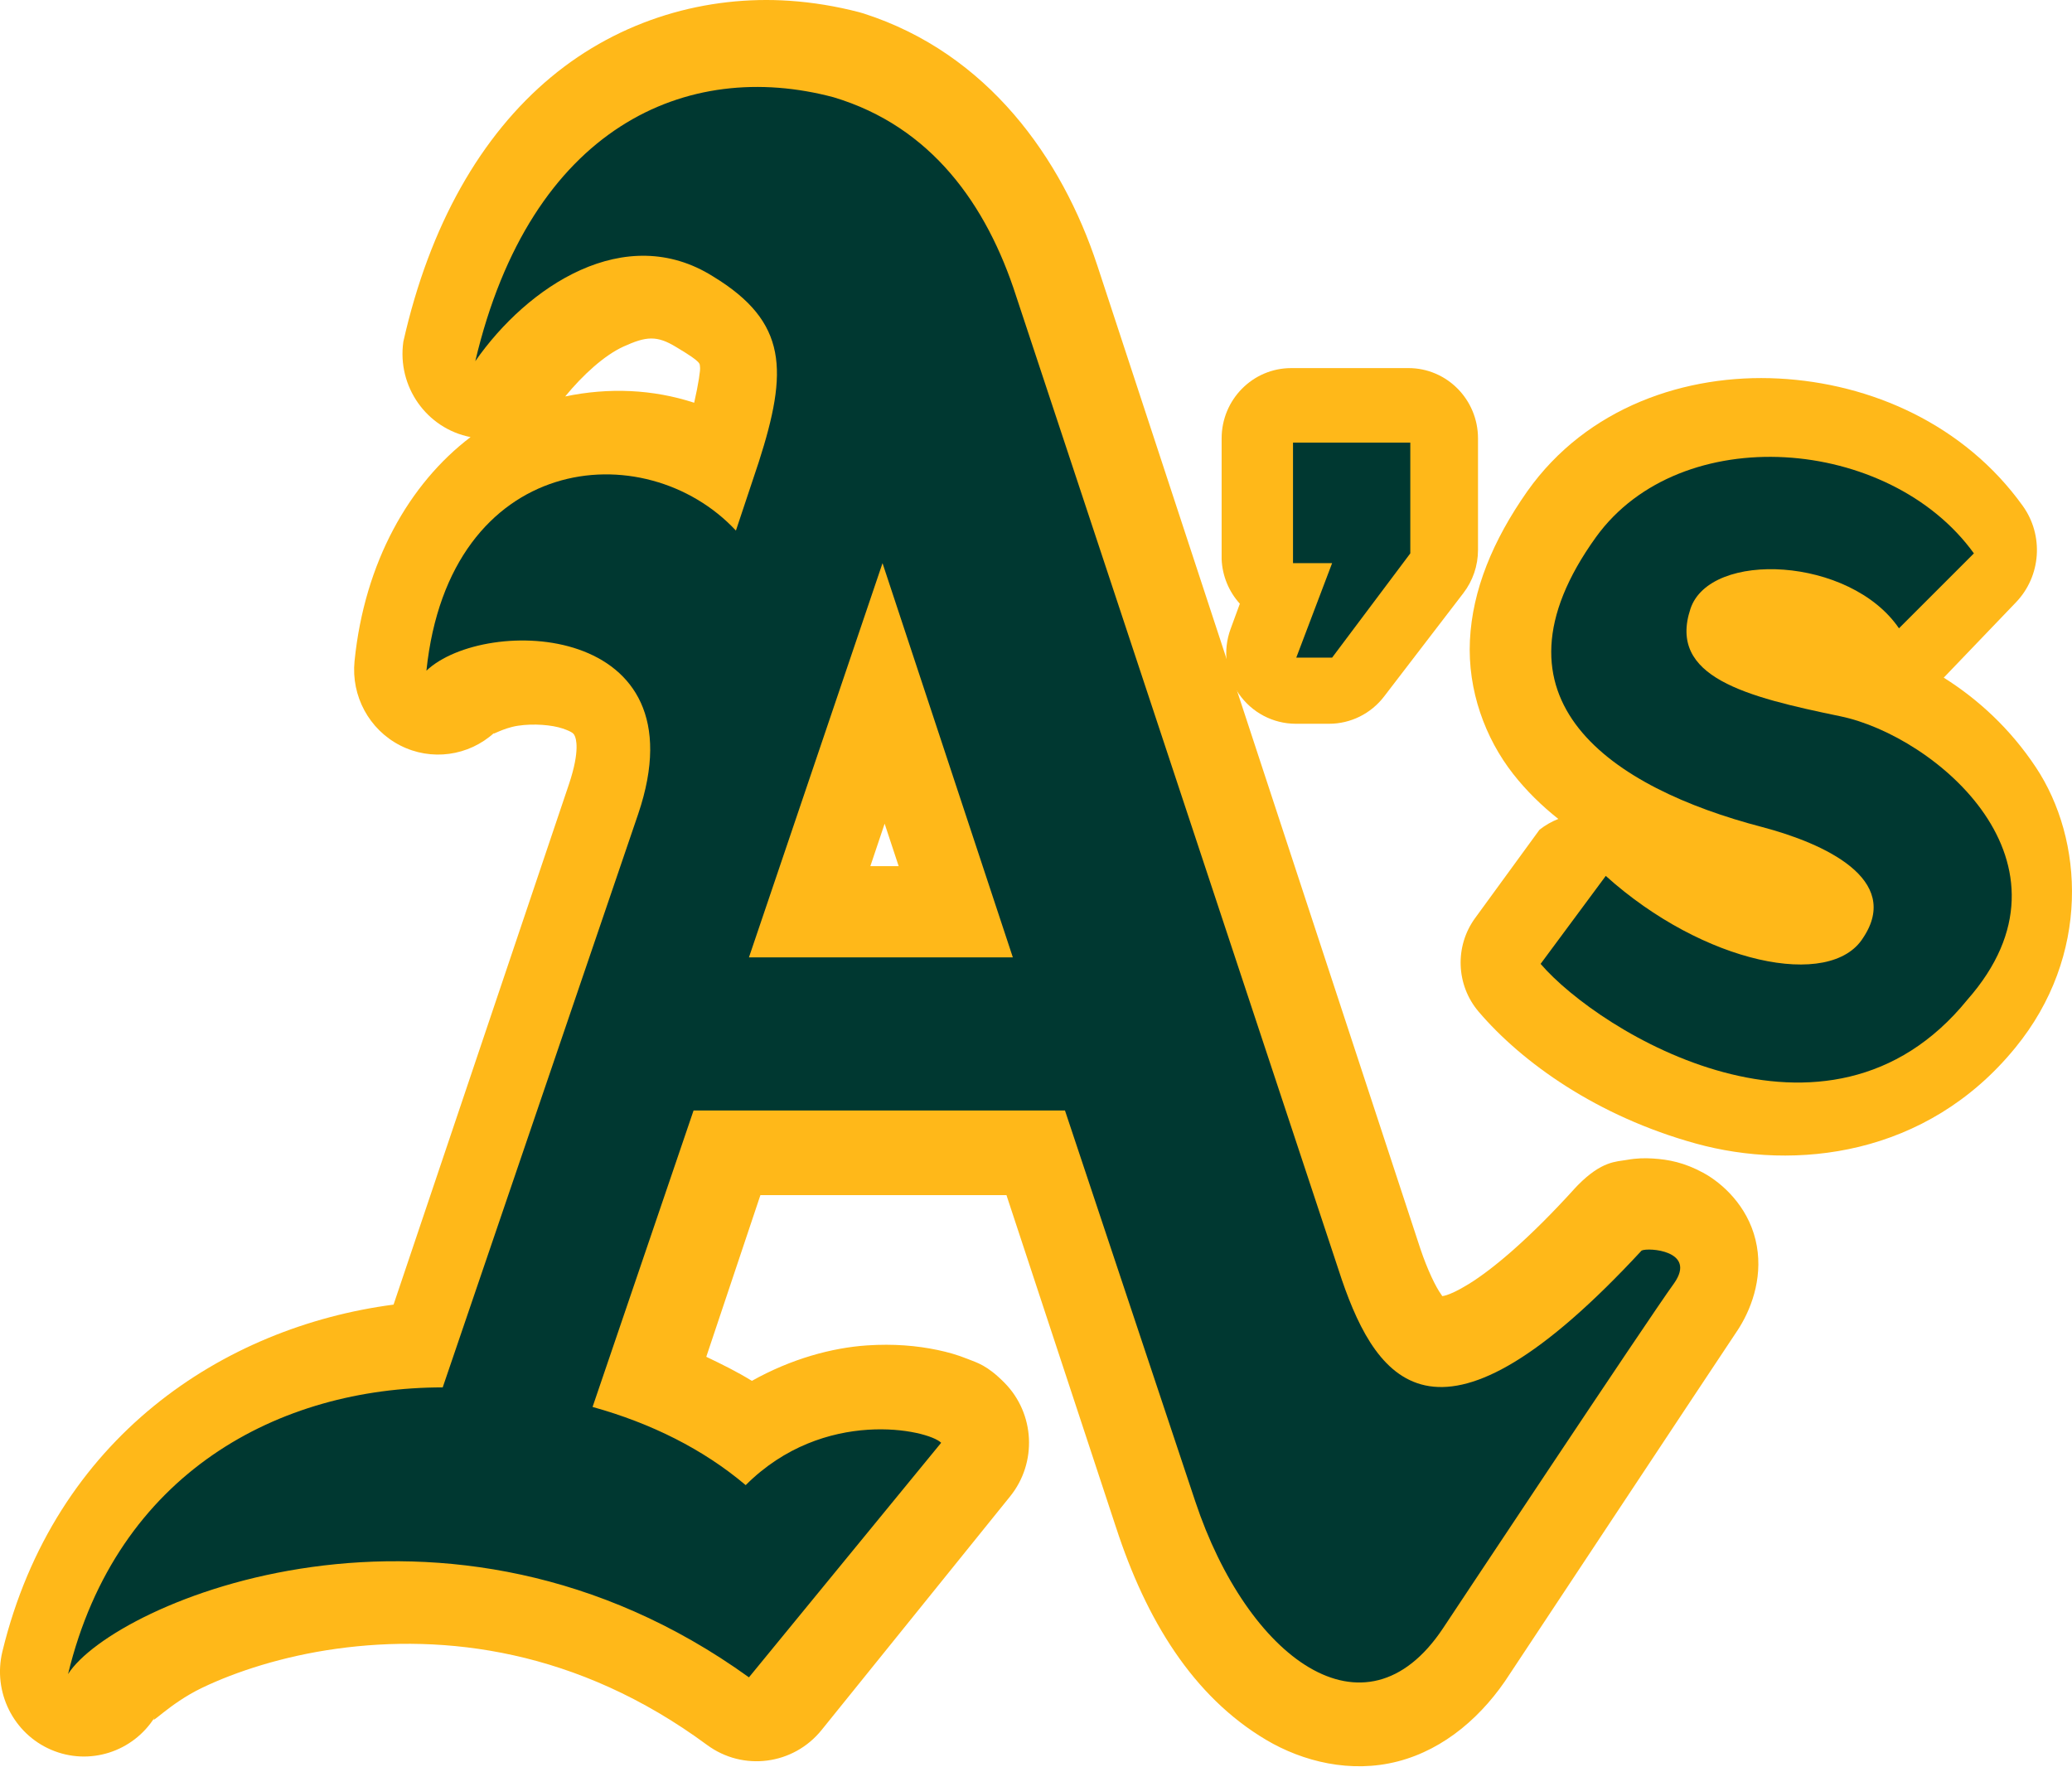
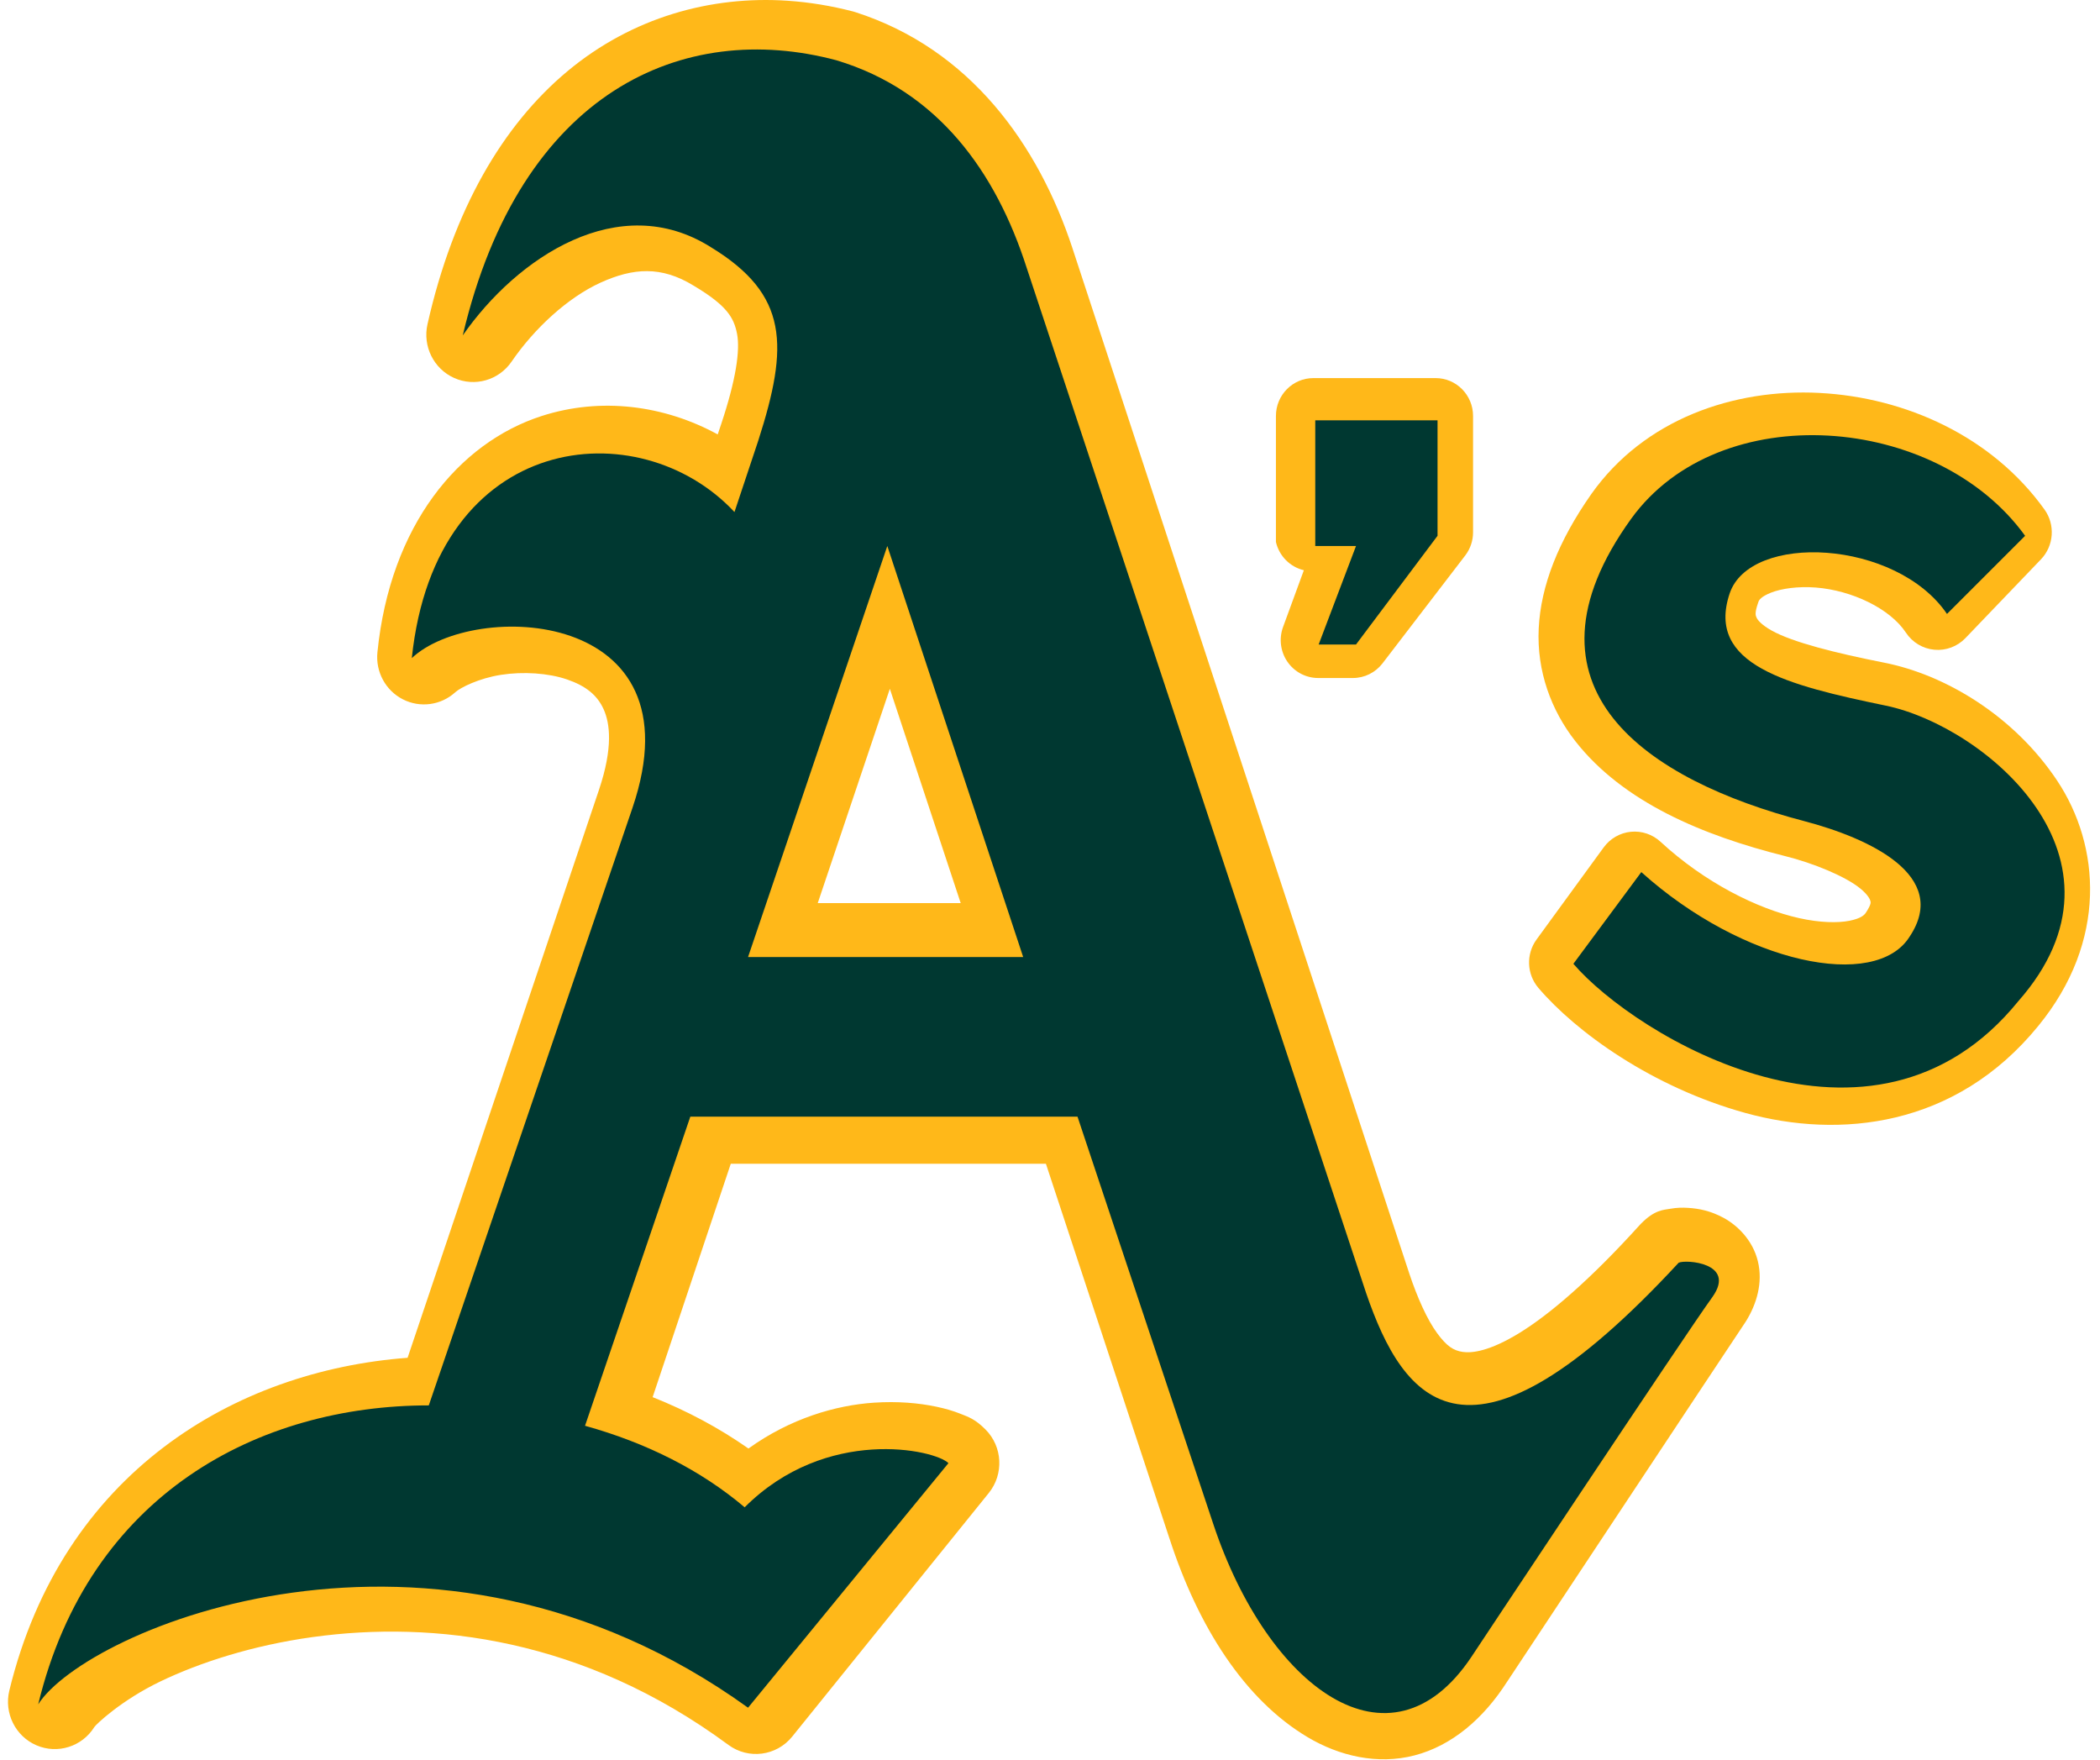
- <svg xmlns="http://www.w3.org/2000/svg" viewBox="0 0 63.6 54.216" version="1.1" id="svg8" width="63.6" height="54.216">
+ <svg xmlns="http://www.w3.org/2000/svg" viewBox="0 0 61.83 51.794" version="1.1" id="svg8" width="61.83" height="51.794">
  <defs id="defs8" />
-   <g id="A_x27_s_x5F_Primary-AthleticGold_00000026150455216311056090000008874802451775783098_" transform="matrix(0.3529221,0,0,0.3567997,2.540673,1.468739)">
+   <g id="A_x27_s_x5F_Primary-AthleticGold_00000026150455216311056090000008874802451775783098_" transform="matrix(0.3529221,0,0,0.3567997,1.577052,0.2567552)">
    <g id="g2">
      <g id="g11">
-         <path id="path1-0" style="fill:#ffb819" class="st0" d="m 61.467,-4.049 c -7.153,-0.478 -14.67,1.568 -20.75,6.576 C 34.637,7.535 30.166,15.244 27.881,25.279 a 7.302,7.302 0 0 0 5.846,8.207 c -5.318,3.994 -9.224,10.754 -10.09,19.275 a 7.302,7.302 0 0 0 12.16,6.154 c -0.353,0.319 0.686,-0.388 2.045,-0.596 1.358,-0.207 2.98,-0.074 3.904,0.24 0.924,0.315 0.965,0.466 1.051,0.652 0.085,0.186 0.484,1.196 -0.51,4.131 L 27.031,108.117 c -14.795,1.922 -29.498,11.428 -34.021,29.84 a 7.302,7.302 0 0 0 13.27,5.629 c -0.595,0.945 1.174,-1.115 4.096,-2.502 2.922,-1.387 7.024,-2.724 11.711,-3.363 9.374,-1.279 20.906,0.029 32.209,8.277 a 7.302,7.302 0 0 0 9.961,-1.283 L 80.656,124.615 a 7.302,7.302 0 0 0 -0.494,-9.777 c -1.526,-1.526 -2.371,-1.716 -3.236,-2.059 -0.865,-0.343 -1.691,-0.572 -2.584,-0.758 -1.786,-0.372 -3.821,-0.546 -6.121,-0.395 -3.041,0.2 -6.589,1.146 -10.027,3.051 -1.27,-0.777 -2.61,-1.429 -3.965,-2.07 l 4.707,-13.906 h 21.402 l 9.525,28.576 c 0.002,0.007 0.005,0.014 0.008,0.021 l 0.004,0.01 c 2.6,7.901 6.662,14.503 13.041,18.25 3.194,1.876 7.368,2.903 11.457,1.857 4.089,-1.046 7.442,-3.951 9.768,-7.564 0.131,-0.195 17.845,-26.663 19.805,-29.557 a 7.302,7.302 0 0 0 0.146,-0.227 c 1.154,-1.847 2.112,-4.605 1.391,-7.535 -0.722,-2.93 -2.899,-4.873 -4.547,-5.756 -1.648,-0.883 -3.001,-1.142 -4.377,-1.227 -0.688,-0.042 -1.372,-0.039 -2.283,0.121 -0.912,0.16 -2.154,0.081 -4.238,2.166 a 7.302,7.302 0 0 0 -0.225,0.234 c -4.008,4.381 -7.191,7.01 -9.275,8.279 -1.935,1.178 -2.429,1.02 -2.303,1.035 -0.039,-0.056 0.001,-0.018 -0.088,-0.139 -0.462,-0.624 -1.198,-2.117 -1.824,-3.971 L 88.23,18.699 a 7.302,7.302 0 0 0 -0.004,-0.008 C 85.165,9.505 78.717,0.469 67.906,-2.959 A 7.302,7.302 0 0 0 67.51,-3.072 C 65.534,-3.578 63.512,-3.912 61.467,-4.049 Z M 49.434,25.004 c 0.688,-0.004 1.341,0.231 2.186,0.742 a 7.302,7.302 0 0 0 0.066,0.039 c 2.265,1.338 1.94,1.388 2,1.695 0.041,0.207 -0.13,1.408 -0.51,3.051 -3.596,-1.161 -7.415,-1.325 -11.219,-0.541 1.54,-1.861 3.423,-3.551 5.074,-4.293 0.99,-0.445 1.714,-0.689 2.402,-0.693 z m 20.307,41.74 1.221,3.654 h -2.463 z" />
-         <path id="polygon1" style="fill:#ffb819" class="st0" d="m 105.1,27.551 a 6.049,6.049 0 0 0 -6.049,6.049 V 44 a 6.049,6.049 0 0 0 1.584,3.822 l -0.807,2.176 A 6.049,6.049 0 0 0 105.5,58.148 h 2.9 a 6.049,6.049 0 0 0 4.779,-2.344 l 6.9,-8.9 a 6.049,6.049 0 0 0 1.27,-3.705 v -9.6 a 6.049,6.049 0 0 0 -6.049,-6.049 z" />
-         <path id="path2-9" style="fill:#ffb819" class="st0" d="m 147.494,28.447 c -8.046,-0.414 -16.669,2.453 -21.85,9.691 a 6.463,6.463 0 0 0 -0.016,0.023 c -2.994,4.221 -4.768,8.485 -4.982,12.807 -0.214,4.321 1.343,8.439 3.746,11.479 1.176,1.487 2.509,2.764 3.941,3.889 a 6.463,6.463 0 0 0 -1.637,0.93 l -5.6,7.6 a 6.463,6.463 0 0 0 0.309,8.053 c 3.763,4.365 10.293,8.994 18.891,11.342 8.593,2.347 20.043,1.136 27.777,-8.234 l 0.004,-0.006 c 6.555,-7.91 5.971,-17.91 1.785,-24.137 -2.21,-3.287 -4.984,-5.822 -8.006,-7.703 l 6.283,-6.482 a 6.463,6.463 0 0 0 0.59,-8.293 C 163.652,32.405 155.539,28.861 147.494,28.447 Z" />
+         <path id="path1-0" style="fill:#ffb819" class="st0" d="M 61.24,-0.658 C 54.847,-1.086 48.275,0.705 42.879,5.15 37.482,9.596 33.354,16.556 31.195,26.033 a 3.903,3.903 0 0 0 7.014,3.088 c 1.904,-2.75 4.701,-5.297 7.43,-6.523 2.728,-1.226 5.068,-1.377 7.74,0.24 a 3.903,3.903 0 0 0 0.035,0.021 c 2.747,1.623 3.342,2.615 3.607,3.967 0.265,1.351 -0.09,3.789 -1.318,7.426 L 55.408,35.125 C 50.955,32.717 45.666,32.025 40.713,33.607 33.808,35.813 28.083,42.623 27.018,53.105 a 3.903,3.903 0 0 0 6.5,3.289 c 0.416,-0.376 1.971,-1.153 3.812,-1.434 1.842,-0.281 3.941,-0.152 5.512,0.383 1.57,0.535 2.512,1.29 3.045,2.453 0.533,1.163 0.803,3.154 -0.383,6.648 L 29.535,111.312 c -14.401,1.07 -28.805,9.469 -33.225,27.455 a 3.903,3.903 0 0 0 7.092,3.01 c 0.136,-0.216 2.256,-2.217 5.514,-3.764 3.258,-1.547 7.669,-2.972 12.711,-3.66 10.084,-1.376 22.602,0.091 34.672,8.898 a 3.903,3.903 0 0 0 5.324,-0.686 l 16.4,-20.1 a 3.903,3.903 0 0 0 -0.264,-5.227 c -0.88,-0.88 -1.454,-1.05 -2.086,-1.301 -0.632,-0.25 -1.291,-0.437 -2.025,-0.59 -1.468,-0.306 -3.225,-0.462 -5.205,-0.332 -3.184,0.21 -6.969,1.294 -10.471,3.783 -2.45,-1.696 -5.112,-3.106 -7.994,-4.24 l 6.52,-19.258 h 26.289 l 10.311,30.932 -0.004,-0.018 c 2.413,7.35 6.296,13.328 11.543,16.41 2.624,1.541 5.802,2.287 8.895,1.496 3.093,-0.791 5.751,-3.005 7.75,-6.111 l -0.037,0.059 c 0,0 17.858,-26.686 19.887,-29.682 a 3.903,3.903 0 0 0 0.078,-0.121 c 0.85,-1.359 1.414,-3.128 0.973,-4.922 -0.442,-1.794 -1.77,-2.995 -2.852,-3.574 -1.082,-0.58 -2.041,-0.771 -2.979,-0.828 -0.469,-0.029 -0.925,-0.023 -1.486,0.076 -0.561,0.099 -1.282,0.077 -2.426,1.221 a 3.903,3.903 0 0 0 -0.119,0.125 c -4.144,4.529 -7.509,7.365 -10.016,8.891 -2.506,1.526 -3.985,1.687 -4.752,1.572 -0.767,-0.115 -1.323,-0.46 -2.137,-1.559 -0.813,-1.099 -1.632,-2.886 -2.316,-4.916 L 85.004,19.77 a 3.903,3.903 0 0 0 0,-0.004 C 82.157,11.225 76.474,3.322 66.879,0.279 A 3.903,3.903 0 0 0 66.668,0.219 C 64.884,-0.238 63.067,-0.536 61.24,-0.658 Z M 69.768,56.113 75.68,73.797 H 63.752 Z" />
+         <path id="polygon1" style="fill:#ffb819" class="st0" d="m 105.1,30.477 a 3.124,3.124 0 0 0 -3.123,3.123 V 44 a 3.124,3.124 0 0 0 2.33,2.33 l -1.736,4.686 A 3.124,3.124 0 0 0 105.5,55.223 h 2.9 a 3.124,3.124 0 0 0 2.469,-1.209 l 6.9,-8.9 a 3.124,3.124 0 0 0 0.654,-1.914 v -9.6 a 3.124,3.124 0 0 0 -3.123,-3.123 z" />
+         <path id="path2-9" style="fill:#ffb819" class="st0" d="m 147.326,31.701 c -7.172,-0.369 -14.622,2.174 -19.031,8.334 a 3.205,3.205 0 0 0 -0.008,0.012 c -2.745,3.87 -4.212,7.557 -4.387,11.084 -0.175,3.527 1.047,6.764 3.049,9.295 4.003,5.063 10.667,7.795 17.479,9.484 a 3.205,3.205 0 0 0 0.008,0.002 c 2.381,0.584 5.082,1.688 6.311,2.693 0.614,0.502 0.788,0.872 0.816,0.99 0.029,0.119 0.124,0.229 -0.352,0.965 a 3.205,3.205 0 0 0 -0.014,0.02 c -0.128,0.201 -0.418,0.485 -1.379,0.674 -0.961,0.188 -2.461,0.164 -4.201,-0.221 -3.48,-0.77 -7.871,-2.93 -11.555,-6.299 a 3.205,3.205 0 0 0 -4.742,0.465 l -5.6,7.6 a 3.205,3.205 0 0 0 0.152,3.992 c 3.126,3.627 9.466,8.189 17.283,10.324 7.815,2.134 17.5,1.207 24.41,-7.17 5.824,-7.023 5.18,-14.908 1.592,-20.246 -3.588,-5.338 -9.315,-8.743 -14.445,-9.744 -4.054,-0.791 -7.639,-1.686 -9.375,-2.646 -0.868,-0.48 -1.173,-0.876 -1.256,-1.055 -0.083,-0.179 -0.189,-0.365 0.137,-1.279 a 3.205,3.205 0 0 0 0.014,-0.043 c 0.047,-0.138 0.214,-0.428 1.064,-0.758 0.85,-0.33 2.23,-0.53 3.721,-0.416 2.981,0.228 6.182,1.718 7.516,3.719 a 3.205,3.205 0 0 0 4.967,0.453 l 6.301,-6.5 a 3.205,3.205 0 0 0 0.293,-4.111 c -4.383,-6.042 -11.596,-9.248 -18.768,-9.617 z" />
      </g>
    </g>
  </g>
-   <path fill="#003831" d="m 50.389,38.386 c -6.2,6.7 -8.1,4.1 -9.2,0.9 l -10,-30.2 c -0.9,-2.8 -2.6,-5.2 -5.6,-6.1 -4.5,-1.2 -9.3,0.9 -11,8.1 1.6,-2.3 4.6,-4.3 7.3,-2.6 2.3,1.4 2.3,2.9 1.4,5.7 l -0.7,2.1 c -2.8,-3 -8.8,-2.4 -9.5,4.3 1.8,-1.7 8.5,-1.5 6.5,4.4 l -6,17.6 c -5,0 -10,2.6 -11.5,8.8 1.4,-2.2 11.6,-6.6 20.9,0.1 l 5.9,-7.2 c -0.4,-0.4 -3.6,-1.1 -6,1.3 -1.3,-1.1 -2.9,-1.9 -4.7,-2.4 l 3.1,-9.1 h 11.4 l 4,12 c 1.6,4.8 5.2,7.5 7.6,3.9 0,0 6.3,-9.5 7.1,-10.6 0.7,-1 -0.8,-1.1 -1,-1 z m -23.3,-21.1 4,12.1 h -8.1 z" id="path4" />
-   <path fill="#003831" d="m 39.789,20.186 h 1.1 l 2.4,-3.2 v -3.4 h -3.6 v 3.7 h 1.2 z" id="path6" />
-   <path fill="#003831" d="m 56.489,21.986 c -2.9,-0.6 -5.3,-1.2 -4.6,-3.3 0.6,-1.8 4.9,-1.6 6.4,0.6 l 2.3,-2.3 c -2.6,-3.6 -9,-4.1 -11.6,-0.5 -3.6,5 0.5,7.7 5.1,8.9 1.9,0.5 4.3,1.6 3.1,3.4 -1,1.6 -4.9,0.8 -7.9,-1.9 l -2,2.7 c 1.8,2.1 8.8,6.4 13.1,1.1 3.7,-4.2 -1,-8.1 -3.9,-8.7 z" id="path8" />
-   <path fill="none" d="m 29.589,28.286 -2.5,-7.7 -2.6,7.7 z" id="path1" />
-   <path fill="none" d="m 31.089,29.386 -4,-12.1 -4.1,12.1 z m -1.5,-1.1 h -5.2 l 2.6,-7.7 z" id="path2" />
-   <path fill="none" d="m 50.689,37.286 c -0.4,0 -0.8,0.1 -1,0.4 -3.1,3.4 -4.7,3.9 -5.4,3.9 -0.6,0 -1.3,-0.3 -2.1,-2.6 l -10,-30.2 c -1.2,-3.5 -3.3,-5.8 -6.3,-6.8 -0.9,-0.2 -1.7,-0.3 -2.6,-0.3 -4.7,0 -8.4,3.5 -9.7,9.3 -0.1,0.5 0.1,1 0.6,1.2 0.5,0.2 1,0.1 1.3,-0.4 0.9,-1.3 2.6,-2.8 4.3,-2.8 0.5,0 1.1,0.1 1.6,0.4 1.7,1 1.8,1.8 0.9,4.5 l -0.2,0.7 c -1,-0.6 -2.2,-1 -3.5,-1 -2.7,0 -6,1.8 -6.6,6.9 0,0.4 0.2,0.9 0.6,1.1 0.4,0.2 0.9,0.1 1.2,-0.2 0.3,-0.3 1.2,-0.6 2.3,-0.6 1.1,0 2.1,0.4 2.5,1 0.6,0.8 0.3,2 0,2.9 l -5.8,16.9 c -6,0.3 -10.4,3.9 -11.8,9.6 -0.1,0.5 0.1,1 0.6,1.2 0.5,0.2 1,0 1.3,-0.4 0.6,-1 4.4,-3 9.1,-3 3.7,0 7.2,1.1 10.3,3.4 0.5,0.3 1.1,0.2 1.4,-0.2 l 5.9,-7.2 c 0.3,-0.4 0.3,-1 -0.1,-1.4 -0.5,-0.5 -1.7,-0.7 -2.6,-0.7 -0.9,0 -2.6,0.2 -4.2,1.4 -1,-0.7 -2.1,-1.3 -3.3,-1.7 l 2.5,-7.4 h 9.9 l 3.8,11.3 c 1.3,3.8 3.6,6.3 6,6.3 0.9,0 2.3,-0.4 3.4,-2.1 0,0 6.3,-9.5 7.1,-10.6 0.6,-0.9 0.4,-1.5 0.2,-1.9 -0.2,-0.6 -1,-0.9 -1.6,-0.9 z m 0.7,2.2 c -0.8,1.1 -7.1,10.6 -7.1,10.6 -2.3,3.6 -6,0.9 -7.6,-3.9 l -4,-12 h -11.4 l -3.1,9.1 c 1.8,0.5 3.4,1.4 4.7,2.4 2.4,-2.3 5.6,-1.7 6,-1.3 l -5.8,7.2 c -9.3,-6.7 -19.5,-2.4 -20.9,-0.1 1.5,-6.3 6.6,-8.8 11.5,-8.8 l 6,-17.6 c 2,-5.9 -4.7,-6 -6.5,-4.4 0.7,-6.7 6.7,-7.3 9.5,-4.3 l 0.7,-2.1 c 0.9,-2.8 0.9,-4.3 -1.4,-5.7 -2.7,-1.6 -5.7,0.3 -7.3,2.6 1.7,-7.2 6.5,-9.3 11,-8.1 2.9,0.9 4.6,3.3 5.6,6.1 l 10,30.2 c 1.1,3.2 3.1,5.8 9.2,-0.9 0.1,-0.2 1.6,-0.1 0.9,1 z" id="path3" />
-   <path fill="none" d="m 41.389,21.286 3,-3.9 v -4.8 h -5.7 v 5.8 h 0.8 l -1.1,2.9 z m -1.7,-7.7 h 3.6 v 3.4 l -2.5,3.2 h -1 l 1.1,-2.9 h -1.2 z" id="path5" />
-   <path fill="none" d="m 62.489,25.786 c -0.9,-2.6 -3.7,-4.4 -5.8,-4.8 -1.2,-0.2 -3.5,-0.7 -3.8,-1.4 0,0 -0.1,-0.2 0,-0.6 0.1,-0.2 0.6,-0.5 1.5,-0.5 1,0 2.4,0.4 3.1,1.4 l 0.7,1.1 3.8,-3.9 -0.5,-0.7 c -1.5,-2.1 -4.2,-3.4 -7.1,-3.4 -2.6,0 -4.9,1.1 -6.2,3 -1.5,2.1 -1.9,4 -1.3,5.8 1,2.7 4.3,4.1 7,4.7 1.6,0.4 2.5,1 2.6,1.3 0,0 0.1,0.2 -0.1,0.5 -0.5,0.7 -3.7,0.3 -6.3,-2.1 l -1,-0.7 -3.2,4.3 0.5,0.6 c 1.4,1.7 5.1,4 8.7,4 2.4,0 4.5,-1 6,-2.9 2,-2.2 1.9,-4.3 1.4,-5.7 z m -2.1,5.1 c -4.3,5.3 -11.3,0.9 -13.1,-1.1 l 2,-2.7 c 2.9,2.7 6.8,3.4 7.9,1.9 1.2,-1.8 -1.2,-2.9 -3.1,-3.4 -4.6,-1.2 -8.7,-3.9 -5.1,-8.9 2.6,-3.7 9,-3.2 11.6,0.5 l -2.3,2.3 c -1.5,-2.3 -5.8,-2.4 -6.4,-0.6 -0.7,2.1 1.7,2.7 4.6,3.3 2.9,0.4 7.6,4.3 3.9,8.7 z" id="path7" />
+   <path fill="#003831" d="m 49.425,37.174 c -6.2,6.7 -8.1,4.1 -9.2,0.9 l -10,-30.2 c -0.9,-2.8 -2.6,-5.2 -5.6,-6.1 -4.5,-1.2 -9.3,0.9 -11,8.1 1.6,-2.3 4.6,-4.3 7.3,-2.6 2.3,1.4 2.3,2.9 1.4,5.7 l -0.7,2.1 c -2.8,-3 -8.8,-2.4 -9.5,4.3 1.8,-1.7 8.5,-1.5 6.5,4.4 l -6,17.6 c -5,0 -10,2.6 -11.5,8.8 1.4,-2.2 11.6,-6.6 20.9,0.1 l 5.9,-7.2 c -0.4,-0.4 -3.6,-1.1 -6,1.3 -1.3,-1.1 -2.9,-1.9 -4.7,-2.4 l 3.1,-9.1 h 11.4 l 4,12 c 1.6,4.8 5.2,7.5 7.6,3.9 0,0 6.3,-9.5 7.1,-10.6 0.7,-1 -0.8,-1.1 -1,-1 z m -23.3,-21.1 4,12.1 h -8.1 z" id="path4" />
+   <path fill="#003831" d="m 38.825,18.974 h 1.1 l 2.4,-3.2 v -3.4 h -3.6 v 3.7 h 1.2 z" id="path6" />
+   <path fill="#003831" d="m 55.525,20.774 c -2.9,-0.6 -5.3,-1.2 -4.6,-3.3 0.6,-1.8 4.9,-1.6 6.4,0.6 l 2.3,-2.3 c -2.6,-3.6 -9,-4.1 -11.6,-0.5 -3.6,5 0.5,7.7 5.1,8.9 1.9,0.5 4.3,1.6 3.1,3.4 -1,1.6 -4.9,0.8 -7.9,-1.9 l -2,2.7 c 1.8,2.1 8.8,6.4 13.1,1.1 3.7,-4.2 -1,-8.1 -3.9,-8.7 z" id="path8" />
+   <path fill="none" d="m 28.625,27.074 -2.5,-7.7 -2.6,7.7 z" id="path1" />
+   <path fill="none" d="m 30.125,28.174 -4,-12.1 -4.1,12.1 z m -1.5,-1.1 h -5.2 l 2.6,-7.7 z" id="path2" />
+   <path fill="none" d="m 49.725,36.074 c -0.4,0 -0.8,0.1 -1,0.4 -3.1,3.4 -4.7,3.9 -5.4,3.9 -0.6,0 -1.3,-0.3 -2.1,-2.6 l -10,-30.2 c -1.2,-3.5 -3.3,-5.8 -6.3,-6.8 -0.9,-0.2 -1.7,-0.3 -2.6,-0.3 -4.7,0 -8.4,3.5 -9.7,9.3 -0.1,0.5 0.1,1 0.6,1.2 0.5,0.2 1,0.1 1.3,-0.4 0.9,-1.3 2.6,-2.8 4.3,-2.8 0.5,0 1.1,0.1 1.6,0.4 1.7,1 1.8,1.8 0.9,4.5 l -0.2,0.7 c -1,-0.6 -2.2,-1 -3.5,-1 -2.7,0 -6,1.8 -6.6,6.9 0,0.4 0.2,0.9 0.6,1.1 0.4,0.2 0.9,0.1 1.2,-0.2 0.3,-0.3 1.2,-0.6 2.3,-0.6 1.1,0 2.1,0.4 2.5,1 0.6,0.8 0.3,2 0,2.9 l -5.8,16.9 c -6,0.3 -10.4,3.9 -11.8,9.6 -0.1,0.5 0.1,1 0.6,1.2 0.5,0.2 1,0 1.3,-0.4 0.6,-1 4.4,-3 9.1,-3 3.7,0 7.2,1.1 10.3,3.4 0.5,0.3 1.1,0.2 1.4,-0.2 l 5.9,-7.2 c 0.3,-0.4 0.3,-1 -0.1,-1.4 -0.5,-0.5 -1.7,-0.7 -2.6,-0.7 -0.9,0 -2.6,0.2 -4.2,1.4 -1,-0.7 -2.1,-1.3 -3.3,-1.7 l 2.5,-7.4 h 9.9 l 3.8,11.3 c 1.3,3.8 3.6,6.3 6,6.3 0.9,0 2.3,-0.4 3.4,-2.1 0,0 6.3,-9.5 7.1,-10.6 0.6,-0.9 0.4,-1.5 0.2,-1.9 -0.2,-0.6 -1,-0.9 -1.6,-0.9 z m 0.7,2.2 c -0.8,1.1 -7.1,10.6 -7.1,10.6 -2.3,3.6 -6,0.9 -7.6,-3.9 l -4,-12 h -11.4 l -3.1,9.1 c 1.8,0.5 3.4,1.4 4.7,2.4 2.4,-2.3 5.6,-1.7 6,-1.3 l -5.8,7.2 c -9.3,-6.7 -19.5,-2.4 -20.9,-0.1 1.5,-6.3 6.6,-8.8 11.5,-8.8 l 6,-17.6 c 2,-5.9 -4.7,-6 -6.5,-4.4 0.7,-6.7 6.7,-7.3 9.5,-4.3 l 0.7,-2.1 c 0.9,-2.8 0.9,-4.3 -1.4,-5.7 -2.7,-1.6 -5.7,0.3 -7.3,2.6 1.7,-7.2 6.5,-9.3 11,-8.1 2.9,0.9 4.6,3.3 5.6,6.1 l 10,30.2 c 1.1,3.2 3.1,5.8 9.2,-0.9 0.1,-0.2 1.6,-0.1 0.9,1 z" id="path3" />
+   <path fill="none" d="m 40.425,20.074 3,-3.9 v -4.8 h -5.7 v 5.8 h 0.8 l -1.1,2.9 z m -1.7,-7.7 h 3.6 v 3.4 l -2.5,3.2 h -1 l 1.1,-2.9 h -1.2 z" id="path5" />
+   <path fill="none" d="m 61.525,24.574 c -0.9,-2.6 -3.7,-4.4 -5.8,-4.8 -1.2,-0.2 -3.5,-0.7 -3.8,-1.4 0,0 -0.1,-0.2 0,-0.6 0.1,-0.2 0.6,-0.5 1.5,-0.5 1,0 2.4,0.4 3.1,1.4 l 0.7,1.1 3.8,-3.9 -0.5,-0.7 c -1.5,-2.1 -4.2,-3.4 -7.1,-3.4 -2.6,0 -4.9,1.1 -6.2,3 -1.5,2.1 -1.9,4 -1.3,5.8 1,2.7 4.3,4.1 7,4.7 1.6,0.4 2.5,1 2.6,1.3 0,0 0.1,0.2 -0.1,0.5 -0.5,0.7 -3.7,0.3 -6.3,-2.1 l -1,-0.7 -3.2,4.3 0.5,0.6 c 1.4,1.7 5.1,4 8.7,4 2.4,0 4.5,-1 6,-2.9 2,-2.2 1.9,-4.3 1.4,-5.7 z m -2.1,5.1 c -4.3,5.3 -11.3,0.9 -13.1,-1.1 l 2,-2.7 c 2.9,2.7 6.8,3.4 7.9,1.9 1.2,-1.8 -1.2,-2.9 -3.1,-3.4 -4.6,-1.2 -8.7,-3.9 -5.1,-8.9 2.6,-3.7 9,-3.2 11.6,0.5 l -2.3,2.3 c -1.5,-2.3 -5.8,-2.4 -6.4,-0.6 -0.7,2.1 1.7,2.7 4.6,3.3 2.9,0.4 7.6,4.3 3.9,8.7 z" id="path7" />
</svg>
